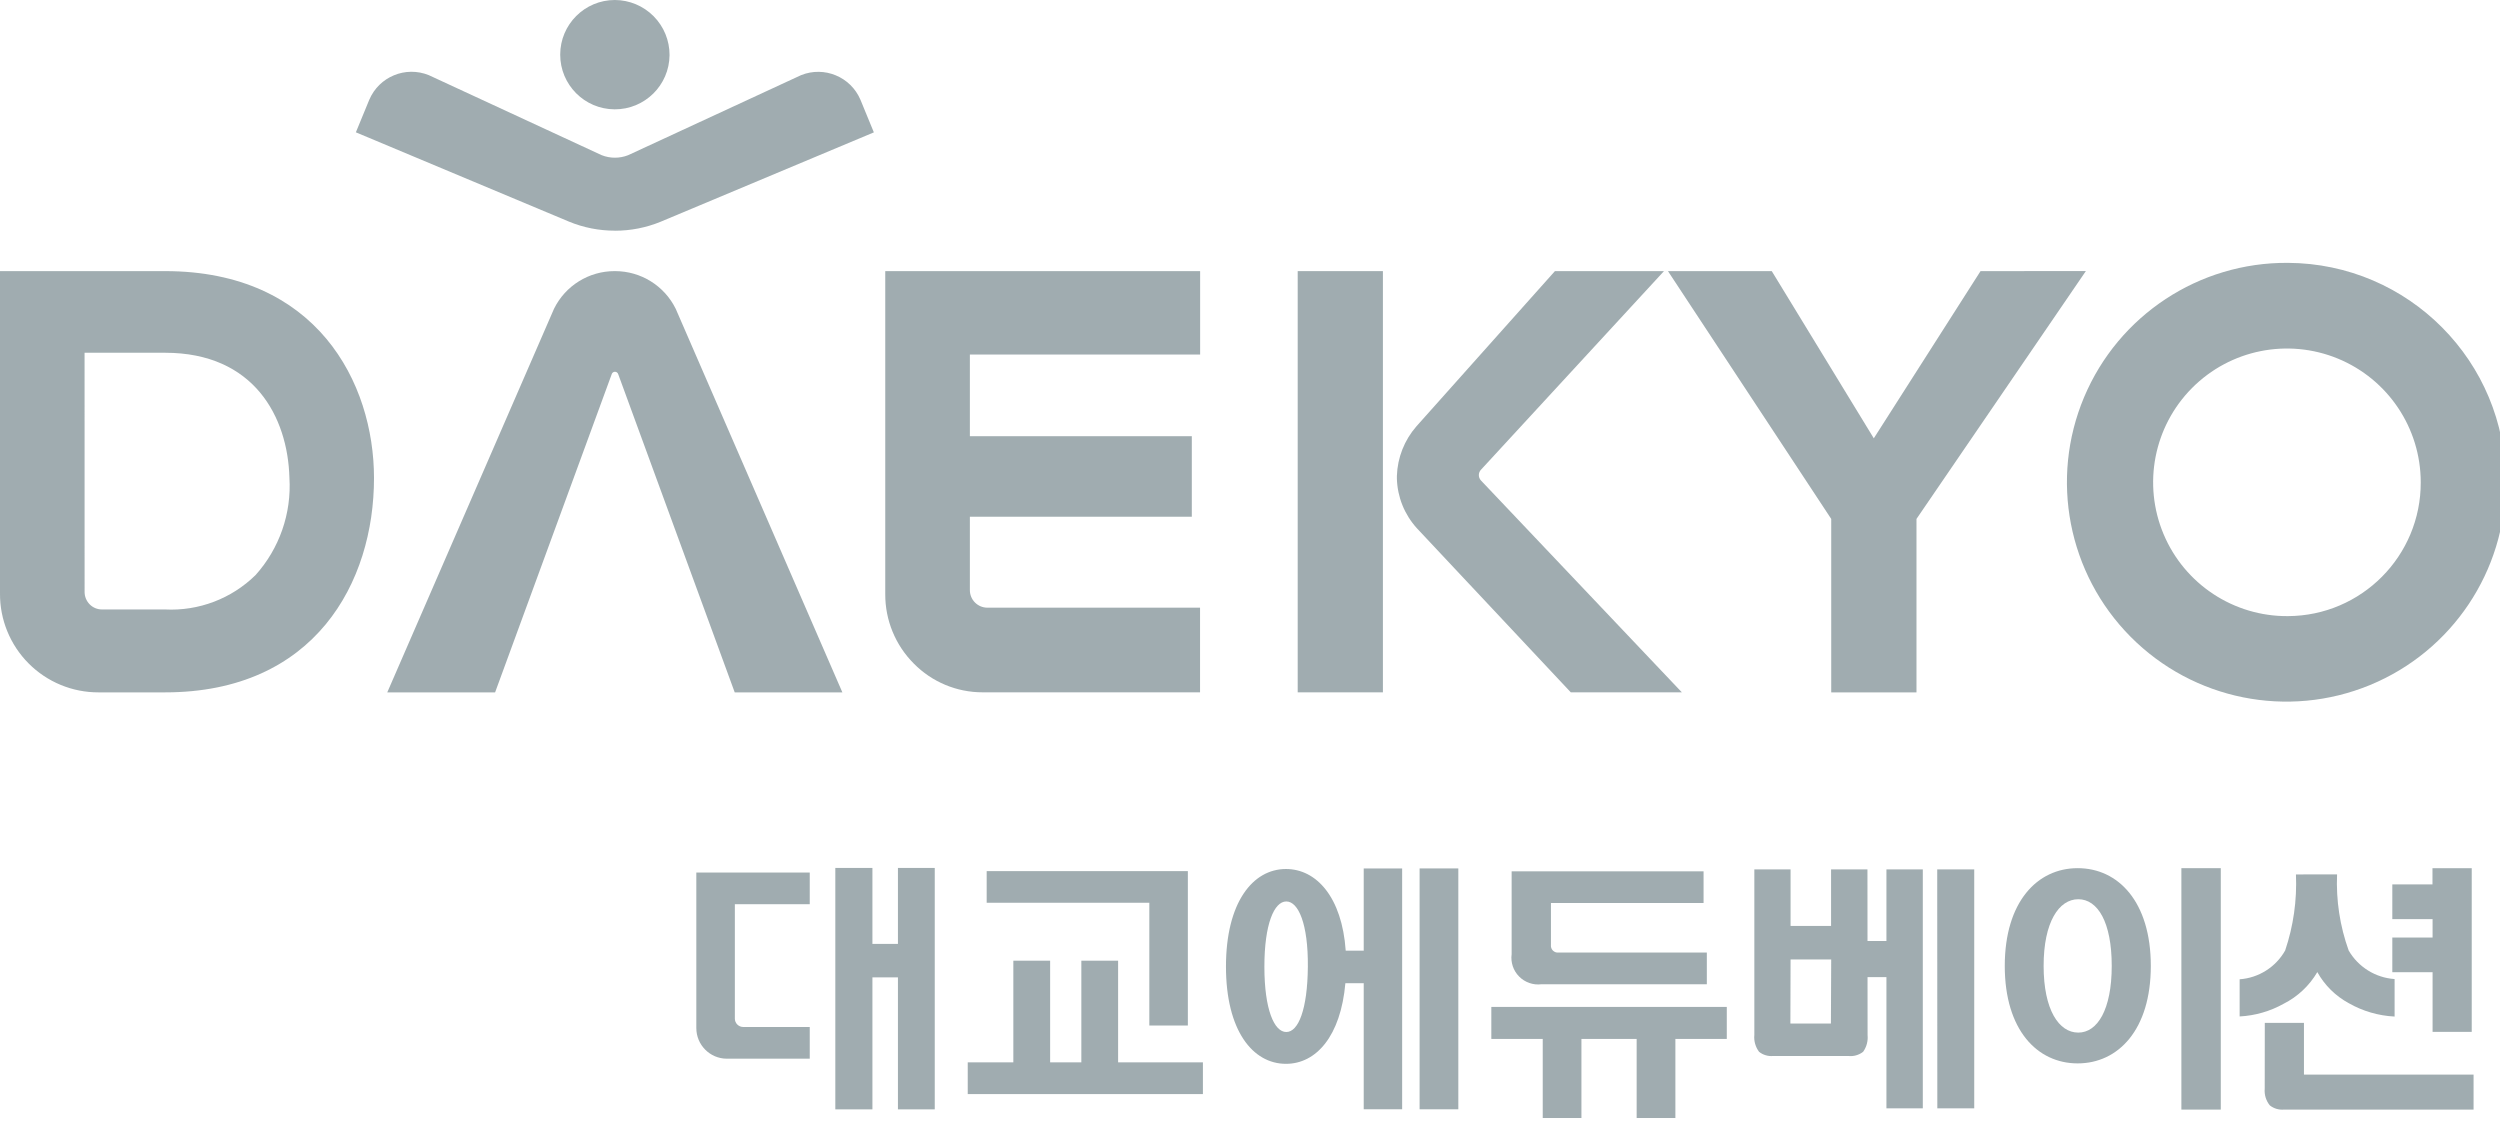
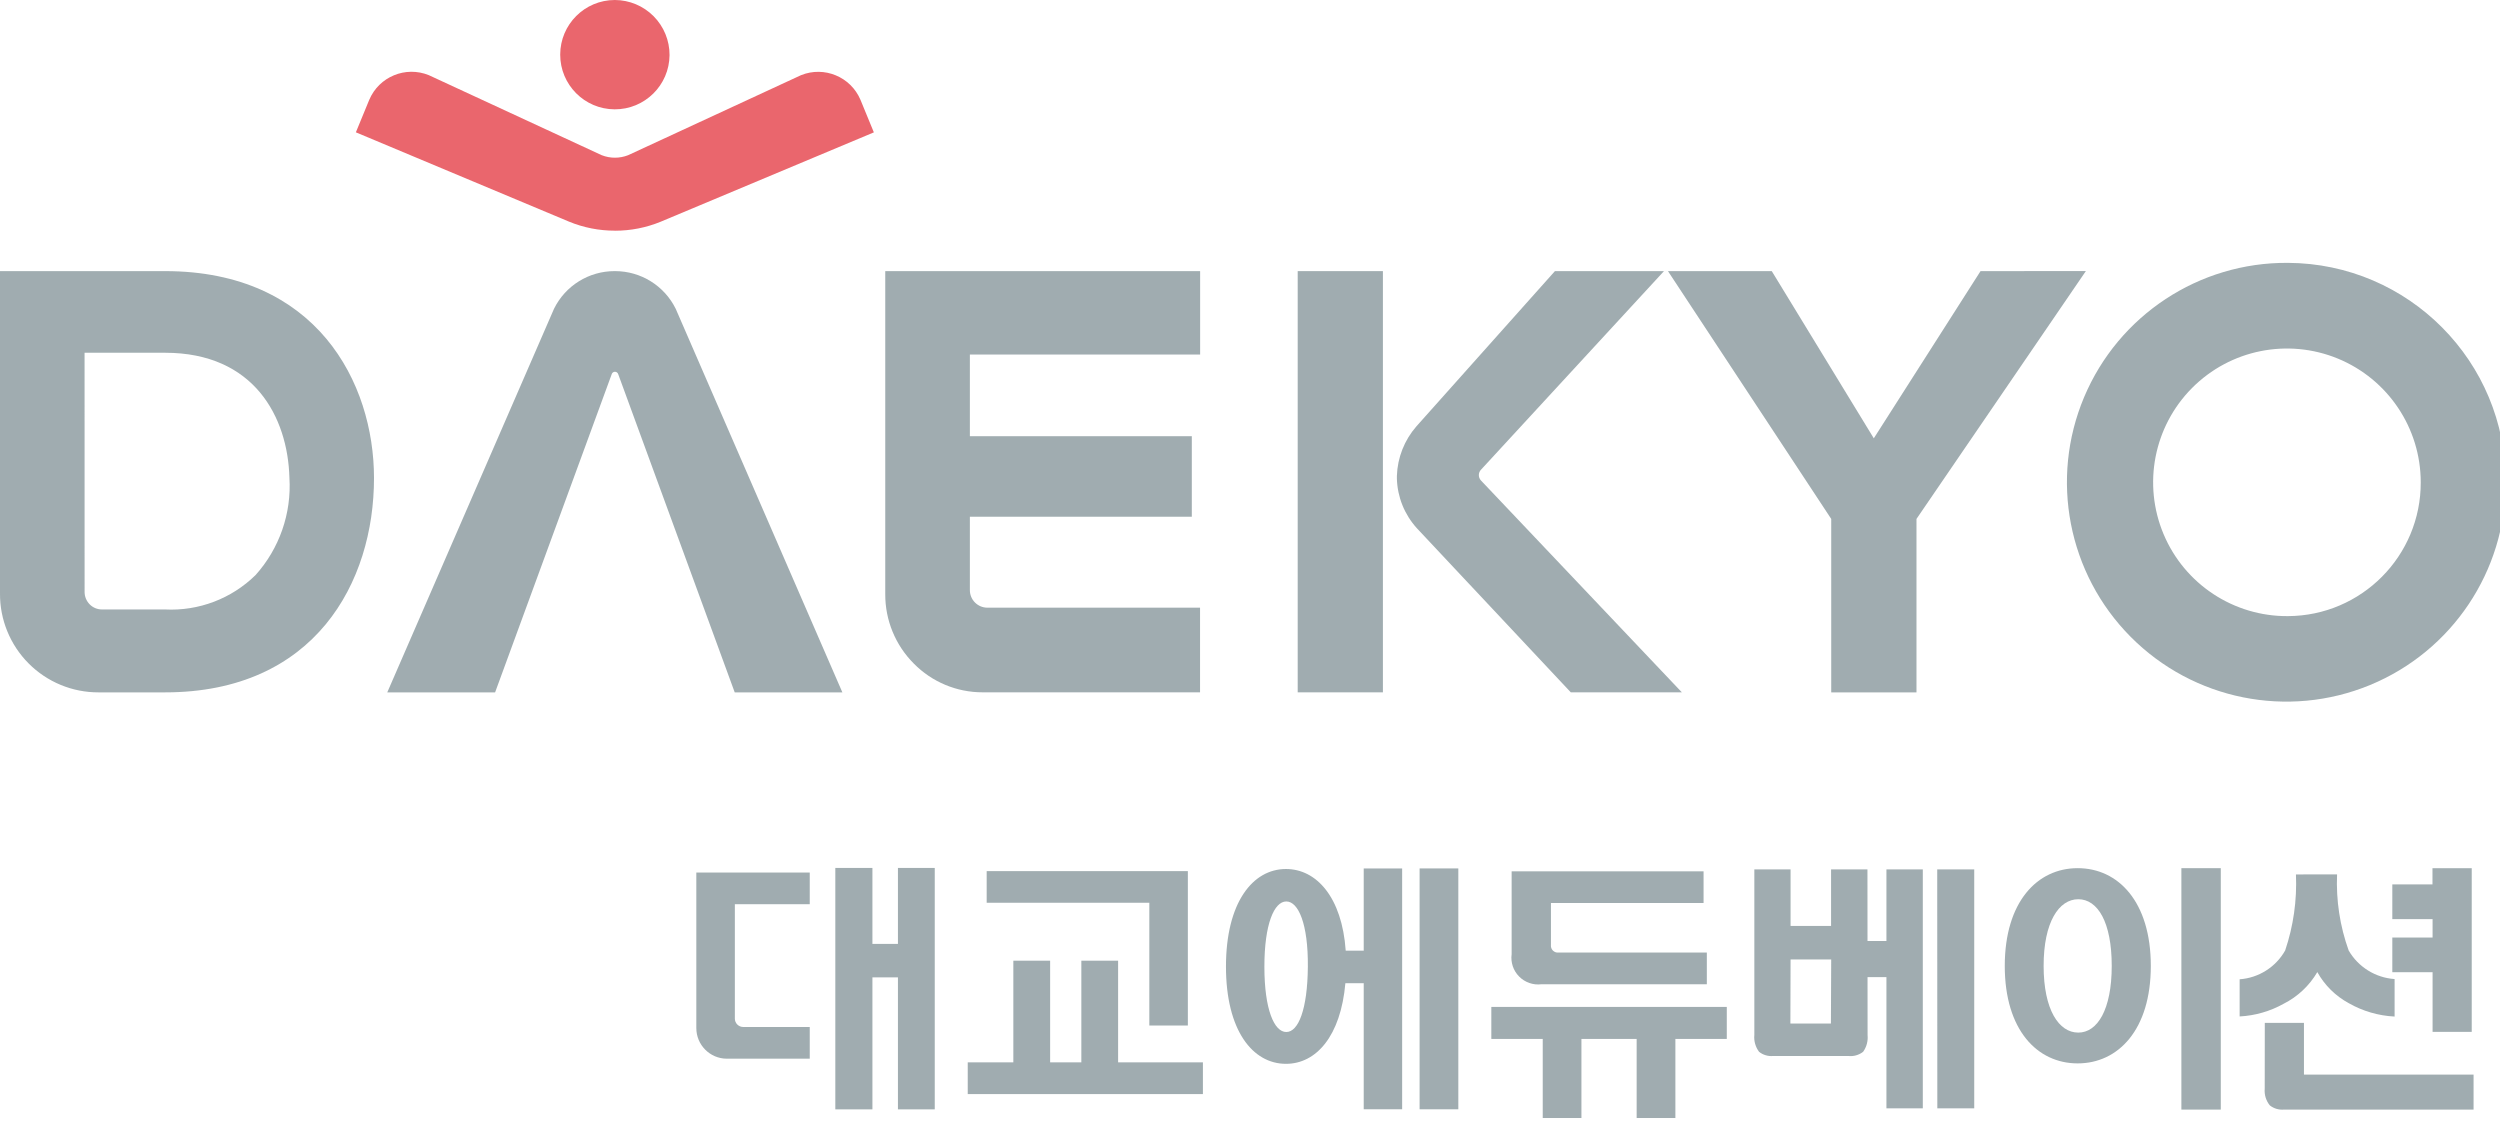
<svg xmlns="http://www.w3.org/2000/svg" width="98" height="44" viewBox="0 0 98 44">
  <defs>
    <clipPath id="clip-path">
      <rect id="사각형_7087" data-name="사각형 7087" width="98" height="44" fill="none" />
    </clipPath>
  </defs>
  <g id="footer_logo" transform="translate(0 0)" opacity="0.6">
    <g id="그룹_5653" data-name="그룹 5653" transform="translate(0 0)" clip-path="url(#clip-path)">
      <path id="패스_21360" data-name="패스 21360" d="M57.313,30.08A3.826,3.826,0,0,0,58.43,32.8a3.778,3.778,0,0,0,2.7,1.129h8.523V30.611H61.314a.687.687,0,0,1-.684-.691V27.046h8.7V23.888h-8.7v-3.2h9.026V17.419H57.313Z" transform="translate(-22.611 -6.79)" fill="#60757b" />
      <path id="패스_21361" data-name="패스 21361" d="M120.239,17.418l-4.184,6.554-4-6.554h-4.069l6.4,9.714v6.8h3.342v-6.8l6.64-9.716Z" transform="translate(-42.602 -6.79)" fill="#60757b" />
      <path id="패스_21362" data-name="패스 21362" d="M142.566,16.887a8.6,8.6,0,1,0,8.537,8.6,8.579,8.579,0,0,0-8.537-8.6m0,13.848a5.245,5.245,0,1,1,5.206-5.246,5.23,5.23,0,0,1-5.206,5.246" transform="translate(-52.879 -6.583)" fill="#60757b" />
      <path id="패스_21363" data-name="패스 21363" d="M6.47,17.418H0V30.047A3.852,3.852,0,0,0,3.864,33.93H6.47c5.874,0,8.191-4.312,8.191-8.4,0-3.743-2.25-8.113-8.191-8.113m-3.155,3.2H6.47c3.5,0,4.809,2.529,4.875,4.893a5.229,5.229,0,0,1-1.33,3.825A4.72,4.72,0,0,1,6.47,30.68H4a.678.678,0,0,1-.484-.2.693.693,0,0,1-.2-.488Z" transform="translate(0 -6.789)" fill="#60757b" />
      <path id="패스_21364" data-name="패스 21364" d="M93.734,25.623a.309.309,0,0,1,.01-.43l7.164-7.775H96.633L91.206,23.5a3.109,3.109,0,0,0-.767,1.941v.112a3.017,3.017,0,0,0,.782,1.941l6.035,6.434h4.353Z" transform="translate(-35.681 -6.789)" fill="#60757b" />
      <rect id="사각형_7084" data-name="사각형 7084" width="3.34" height="16.512" transform="translate(50.87 10.628)" fill="#60757b" />
-       <path id="패스_21365" data-name="패스 21365" d="M40.554,2.161A2.143,2.143,0,1,1,38.41,0a2.151,2.151,0,0,1,2.144,2.161" transform="translate(-14.308 0)" fill="#60757b" />
-       <path id="패스_21366" data-name="패스 21366" d="M33.194,10.84h0a4.682,4.682,0,0,1-1.8-.355l-8.353-3.5.526-1.277A1.8,1.8,0,0,1,25.9,4.744l6.777,3.137a1.411,1.411,0,0,0,1.038,0l6.778-3.137a1.8,1.8,0,0,1,2.328.966l.525,1.277-8.35,3.5a4.7,4.7,0,0,1-1.8.355h0Z" transform="translate(-9.091 -1.798)" fill="#60757b" />
+       <path id="패스_21365" data-name="패스 21365" d="M40.554,2.161A2.143,2.143,0,1,1,38.41,0a2.151,2.151,0,0,1,2.144,2.161" transform="translate(-14.308 0)" fill="#dc000c" />
+       <path id="패스_21366" data-name="패스 21366" d="M33.194,10.84h0a4.682,4.682,0,0,1-1.8-.355l-8.353-3.5.526-1.277A1.8,1.8,0,0,1,25.9,4.744l6.777,3.137a1.411,1.411,0,0,0,1.038,0l6.778-3.137a1.8,1.8,0,0,1,2.328.966l.525,1.277-8.35,3.5a4.7,4.7,0,0,1-1.8.355h0Z" transform="translate(-9.091 -1.798)" fill="#dc000c" />
      <path id="패스_21367" data-name="패스 21367" d="M33.983,17.417a2.643,2.643,0,0,0-2.374,1.477L25.073,33.93H29.3l4.571-12.473a.133.133,0,0,1,.255,0L38.693,33.93h4.22L36.38,18.894a2.649,2.649,0,0,0-2.375-1.477Z" transform="translate(-9.892 -6.789)" fill="#60757b" />
      <path id="패스_21368" data-name="패스 21368" d="M67.108,61.715h1.441V65.7h3.324v1.244H62.654V65.7h1.788V61.715h1.442V65.7h1.224Z" transform="translate(-24.719 -24.056)" fill="#60757b" />
      <path id="패스_21369" data-name="패스 21369" d="M70.256,62.012h1.51V55.96H63.88V57.2h6.376Z" transform="translate(-25.202 -21.812)" fill="#60757b" />
      <path id="패스_21370" data-name="패스 21370" d="M56.535,55.756v2.978h-1V55.756H54.081V65.22h1.454V60.046h1V65.22h1.443V55.756Z" transform="translate(-21.336 -21.733)" fill="#60757b" />
      <path id="패스_21371" data-name="패스 21371" d="M49.528,62.105H46.919a.329.329,0,0,1-.327-.331V57.292h2.936V56.049H45.082v6.093a1.2,1.2,0,0,0,1.195,1.206h3.251Z" transform="translate(-17.786 -21.847)" fill="#60757b" />
      <path id="패스_21372" data-name="패스 21372" d="M99.036,60.4h6.484V59.157H99.709a.27.27,0,0,1-.3-.3V57.214h5.983V55.972H97.868v3.249A1.048,1.048,0,0,0,99.036,60.4" transform="translate(-38.612 -21.817)" fill="#60757b" />
      <path id="패스_21373" data-name="패스 21373" d="M84.772,59.01h-.706c-.147-2.1-1.15-3.2-2.342-3.2-1.306,0-2.352,1.318-2.352,3.824s1.046,3.813,2.352,3.813c1.185,0,2.144-1.082,2.329-3.16h.719v4.942h1.506V55.788H84.772ZM81.737,62.2c-.473,0-.859-.879-.859-2.56s.386-2.558.859-2.558.859.878.845,2.558-.373,2.56-.845,2.56" transform="translate(-31.314 -21.745)" fill="#60757b" />
      <rect id="사각형_7085" data-name="사각형 7085" width="1.518" height="9.442" transform="translate(55.648 34.042)" fill="#60757b" />
      <path id="패스_21374" data-name="패스 21374" d="M96.552,65.94h2.015v3.1h1.517v-3.1h2.165v3.1h1.518v-3.1h2.015V64.685H96.552Z" transform="translate(-38.092 -25.214)" fill="#60757b" />
      <path id="패스_21375" data-name="패스 21375" d="M132.651,55.771c-1.583,0-2.857,1.319-2.857,3.833s1.275,3.82,2.857,3.82,2.868-1.307,2.868-3.82-1.274-3.833-2.868-3.833m.025,6.446c-.761,0-1.359-.893-1.359-2.614s.6-2.614,1.359-2.614,1.311.893,1.311,2.614-.564,2.614-1.311,2.614" transform="translate(-51.207 -21.739)" fill="#60757b" />
      <rect id="사각형_7086" data-name="사각형 7086" width="1.545" height="9.464" transform="translate(85.51 34.032)" fill="#60757b" />
      <path id="패스_21376" data-name="패스 21376" d="M118.019,62.343a.968.968,0,0,1-.174.657.8.8,0,0,1-.577.165h-2.959a.768.768,0,0,1-.544-.165.946.946,0,0,1-.185-.657V55.851H115v2.215h1.588V55.851h1.426Zm-3.026-.45h1.589l.011-2.511H115Zm2.732-3.235h1.033V55.851h1.426v9.365h-1.426V60.073h-1.033Zm3.024-2.807H122.2v9.365h-1.447Z" transform="translate(-44.81 -21.77)" fill="#60757b" />
      <path id="패스_21377" data-name="패스 21377" d="M148.821,56.017A7.856,7.856,0,0,0,149.276,59a2.26,2.26,0,0,0,1.8,1.119v1.47a4.033,4.033,0,0,1-1.8-.526,3.1,3.1,0,0,1-1.229-1.217,3.2,3.2,0,0,1-1.316,1.239,3.96,3.96,0,0,1-1.729.5V60.128A2.232,2.232,0,0,0,146.786,59a8.207,8.207,0,0,0,.423-2.982Zm-2.833,5.819h1.535v2.029h6.649v1.371h-7.433a.785.785,0,0,1-.554-.165.912.912,0,0,1-.2-.657Zm6.573-5.427v-.636H154.1v6.415h-1.535V59.85h-1.578V58.491h1.578v-.722h-1.578V56.409Z" transform="translate(-57.208 -21.74)" fill="#60757b" />
    </g>
  </g>
</svg>
